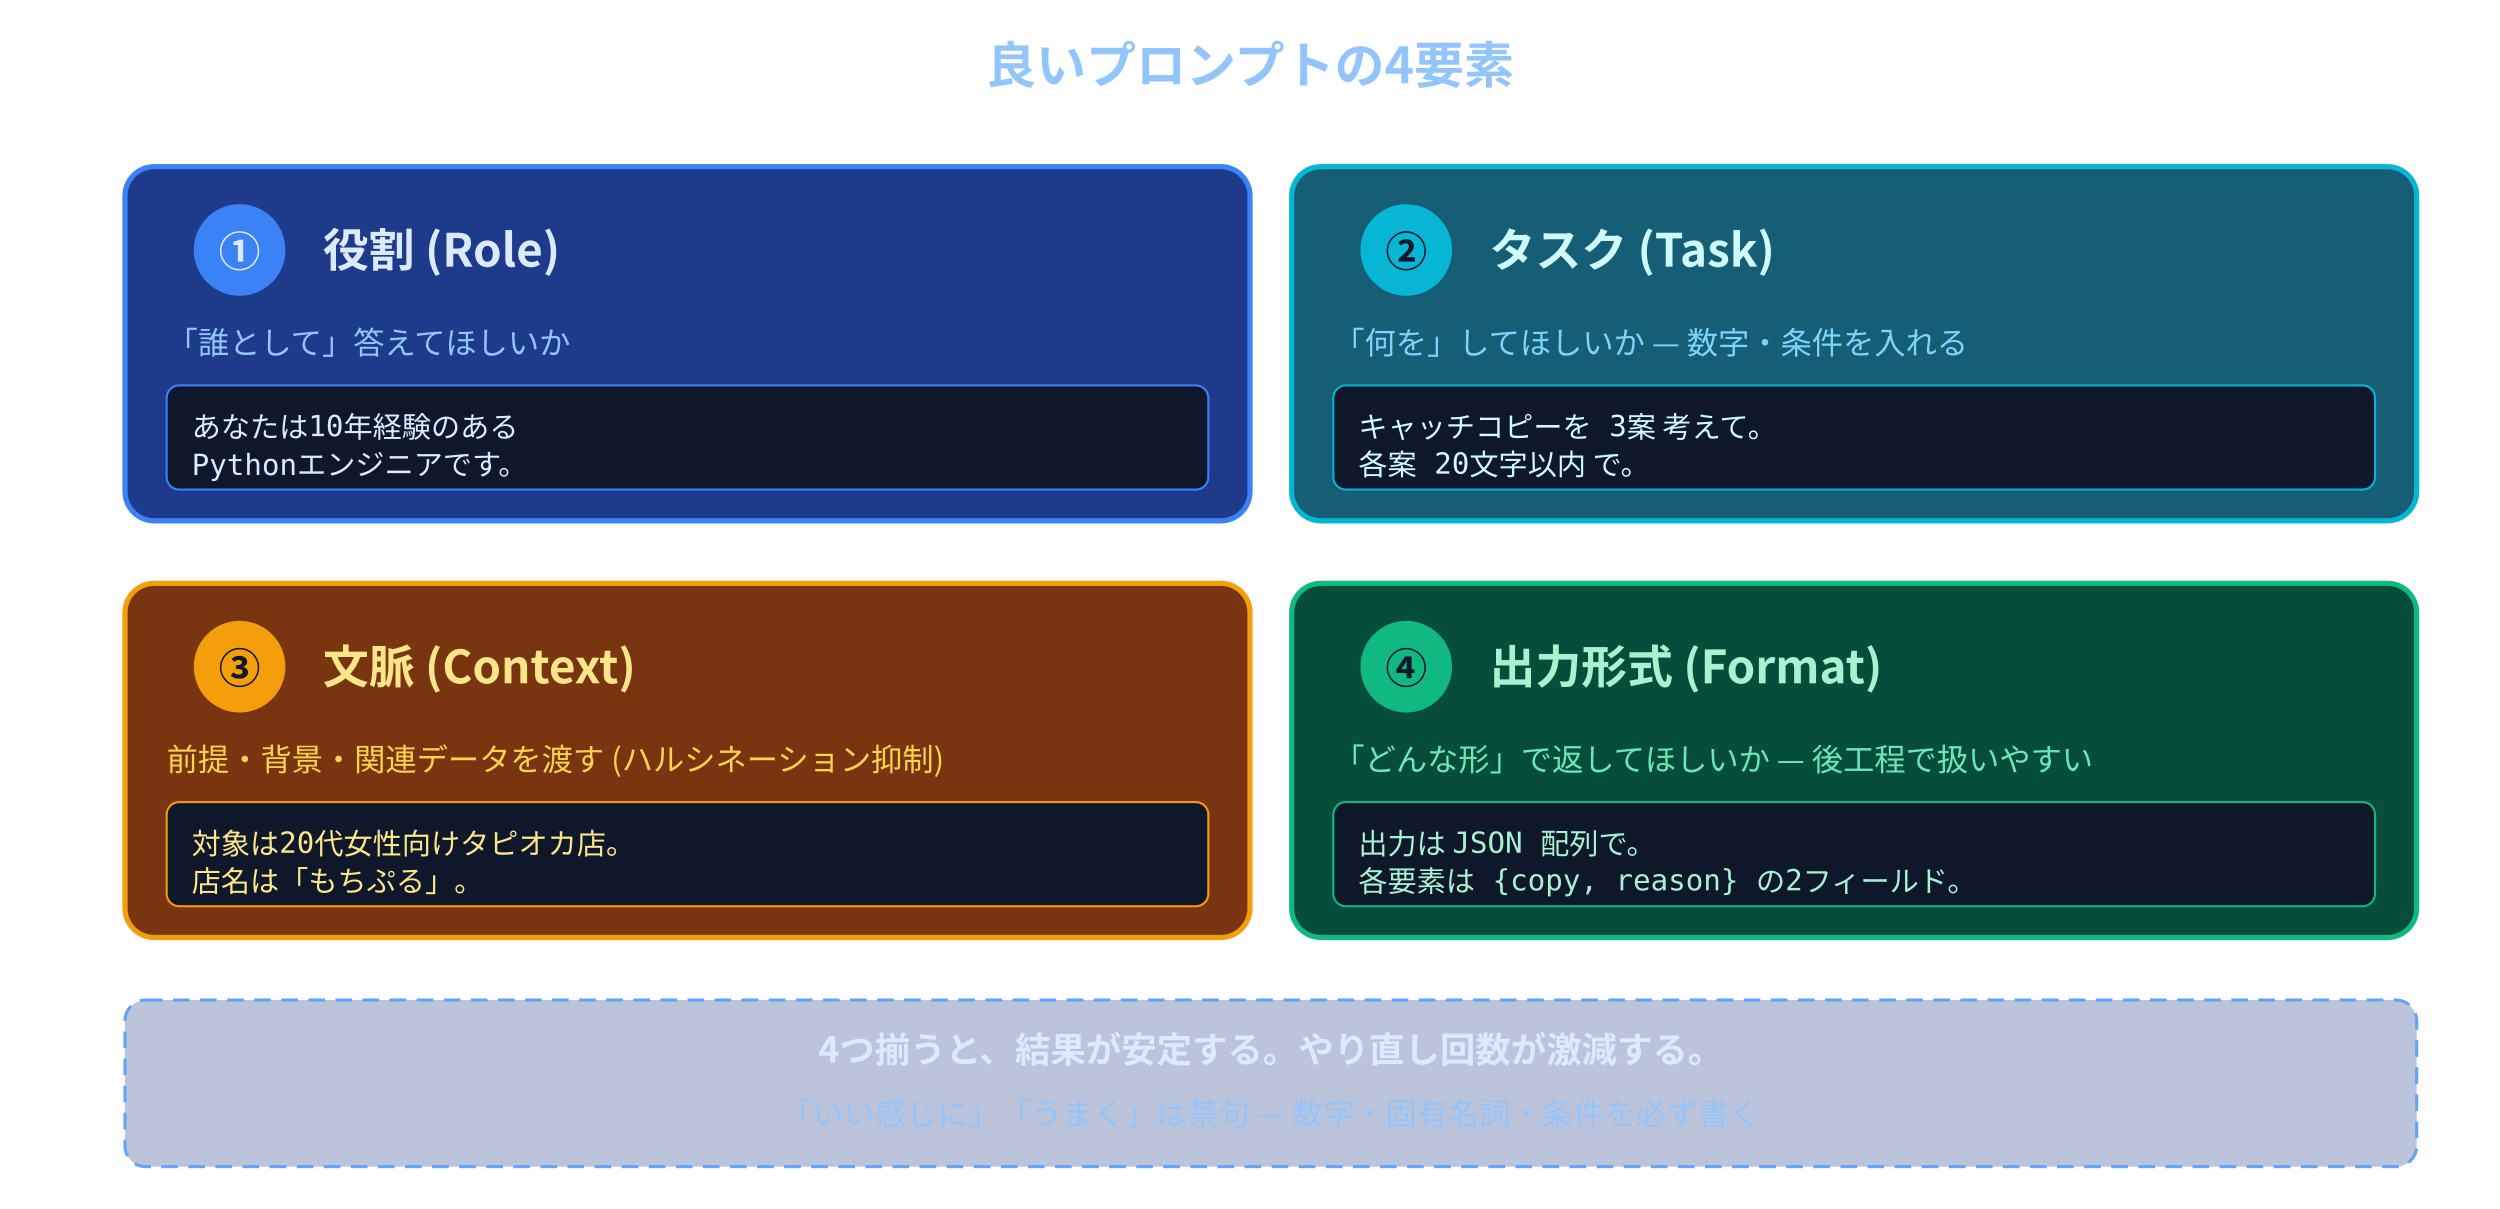
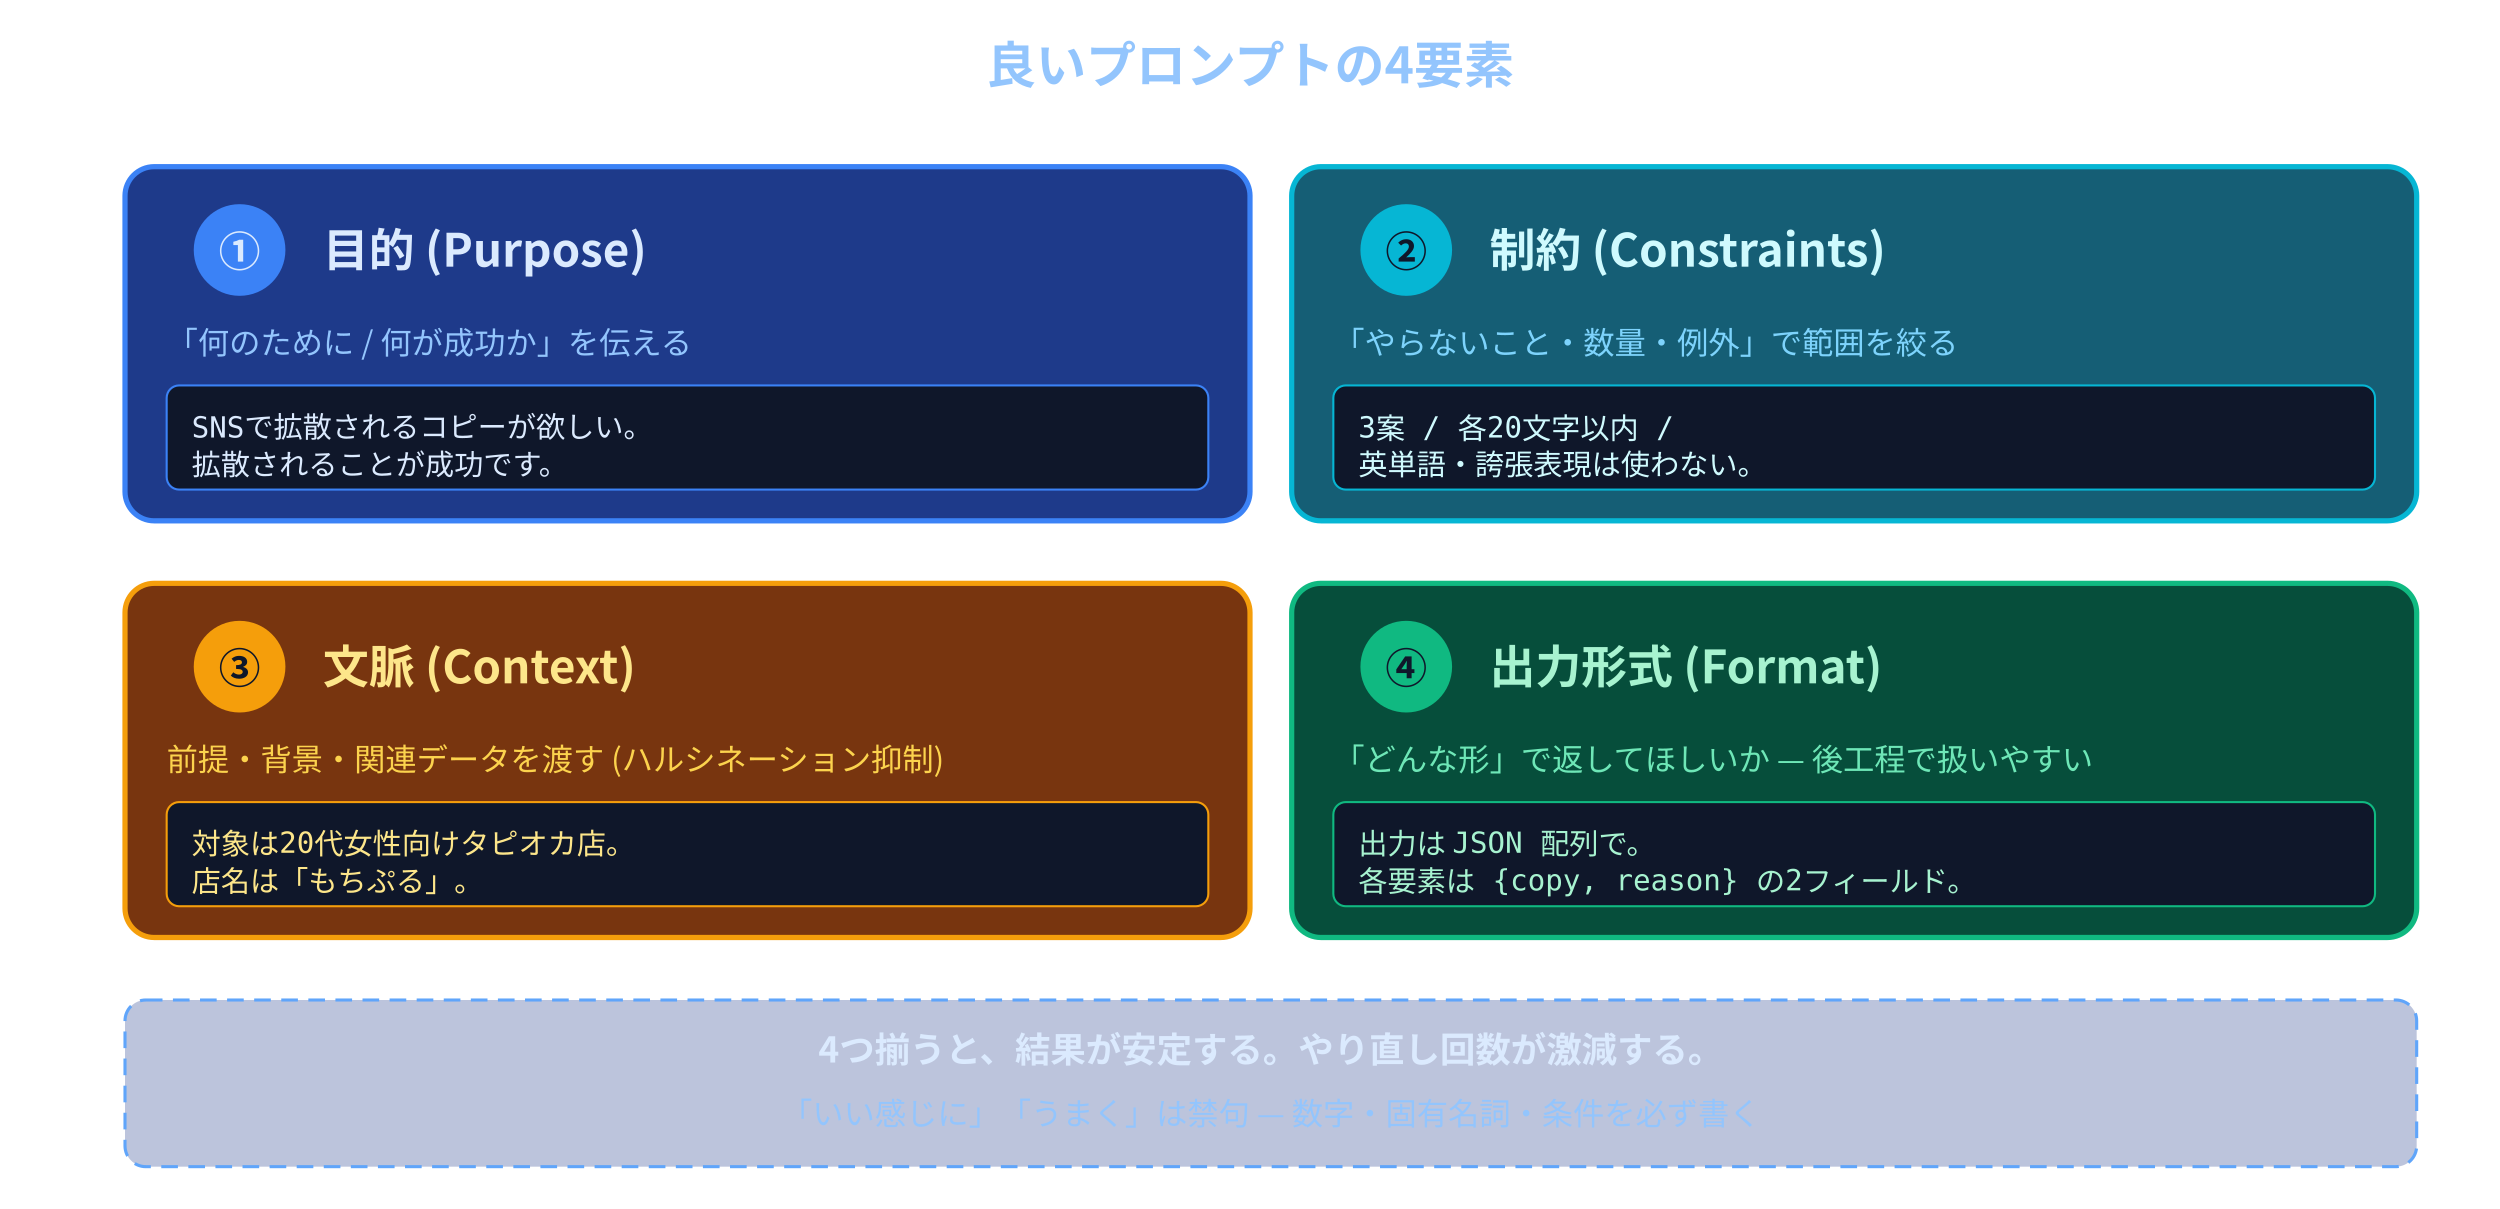
<svg xmlns="http://www.w3.org/2000/svg" viewBox="0 0 1200 580" font-family="'Hiragino Sans', 'Yu Gothic', 'Meiryo', 'Noto Sans CJK JP', sans-serif">
  <defs>
    <marker id="arrow-blue" viewBox="0 0 10 10" refX="9" refY="5" markerWidth="8" markerHeight="8" orient="auto-start-reverse">
      <path d="M0,0 L10,5 L0,10 z" fill="#60a5fa" />
    </marker>
    <marker id="arrow-emerald" viewBox="0 0 10 10" refX="9" refY="5" markerWidth="8" markerHeight="8" orient="auto-start-reverse">
      <path d="M0,0 L10,5 L0,10 z" fill="#34d399" />
    </marker>
  </defs>
  <text x="600" y="40" text-anchor="middle" fill="#93c5fd" font-size="24" font-weight="bold">良いプロンプトの4要素</text>
  <rect x="60" y="80" width="540" height="170" rx="14" fill="#1e3a8a" stroke="#3b82f6" stroke-width="2.5" />
  <circle cx="115" cy="120" r="22" fill="#3b82f6" />
  <text x="115" y="128" text-anchor="middle" fill="#dbeafe" font-size="20" font-weight="bold">①</text>
-   <text x="155" y="128" fill="#dbeafe" font-size="22" font-weight="bold">役割 (Role)</text>
-   <text x="80" y="170" fill="#93c5fd" font-size="15">「誰として」答えてほしいか</text>
+   <text x="155" y="128" fill="#dbeafe" font-size="22" font-weight="bold">目的 (Purpose)</text>
+   <text x="80" y="170" fill="#93c5fd" font-size="15">「何のために / 何が成功か」を伝える</text>
  <rect x="80" y="185" width="500" height="50" rx="6" fill="#0f172a" stroke="#3b82f6" stroke-width="1" />
-   <text x="92" y="210" fill="#dbeafe" font-size="14" font-family="monospace">あなたは10年経験のある</text>
-   <text x="92" y="228" fill="#dbeafe" font-size="14" font-family="monospace">Pythonエンジニアです。</text>
+   <text x="92" y="210" fill="#dbeafe" font-size="14" font-family="monospace">SNSで拡散されるコピーが欲しい。</text>
+   <text x="92" y="228" fill="#dbeafe" font-size="14" font-family="monospace">拡散されることが成功です。</text>
  <rect x="620" y="80" width="540" height="170" rx="14" fill="#155e75" stroke="#06b6d4" stroke-width="2.5" />
  <circle cx="675" cy="120" r="22" fill="#06b6d4" />
  <text x="675" y="128" text-anchor="middle" fill="#0f172a" font-size="20" font-weight="bold">②</text>
-   <text x="715" y="128" fill="#cffafe" font-size="22" font-weight="bold">タスク (Task)</text>
-   <text x="640" y="170" fill="#7dd3fc" font-size="15">「何を」してほしいか — 数字・条件を入れる</text>
+   <text x="715" y="128" fill="#cffafe" font-size="22" font-weight="bold">制約 (Constraints)</text>
+   <text x="640" y="170" fill="#7dd3fc" font-size="15">「やらないこと・数量・例外」で範囲を絞る</text>
  <rect x="640" y="185" width="500" height="50" rx="6" fill="#0f172a" stroke="#06b6d4" stroke-width="1" />
-   <text x="652" y="210" fill="#cffafe" font-size="14" font-family="monospace">キャッチコピーを 3案 考えて。</text>
-   <text x="652" y="228" fill="#cffafe" font-size="14" font-family="monospace">各案 20文字以内 で。</text>
+   <text x="652" y="210" fill="#cffafe" font-size="14" font-family="monospace">3案 / 各20文字以内 /</text>
+   <text x="652" y="228" fill="#cffafe" font-size="14" font-family="monospace">英単語・誇張表現は使わない。</text>
  <rect x="60" y="280" width="540" height="170" rx="14" fill="#78350f" stroke="#f59e0b" stroke-width="2.5" />
  <circle cx="115" cy="320" r="22" fill="#f59e0b" />
  <text x="115" y="328" text-anchor="middle" fill="#0f172a" font-size="20" font-weight="bold">③</text>
  <text x="155" y="328" fill="#fde68a" font-size="22" font-weight="bold">文脈 (Context)</text>
  <text x="80" y="370" fill="#fcd34d" font-size="15">前提・背景・関連データを渡す (ハルシネーション抑制)</text>
  <rect x="80" y="385" width="500" height="50" rx="6" fill="#0f172a" stroke="#f59e0b" stroke-width="1" />
  <text x="92" y="410" fill="#fde68a" font-size="14" font-family="monospace">対象は20代女性向けタピオカ店。</text>
  <text x="92" y="428" fill="#fde68a" font-size="14" font-family="monospace">店名は「もちぷる」。</text>
  <rect x="620" y="280" width="540" height="170" rx="14" fill="#064e3b" stroke="#10b981" stroke-width="2.5" />
  <circle cx="675" cy="320" r="22" fill="#10b981" />
  <text x="675" y="328" text-anchor="middle" fill="#0f172a" font-size="20" font-weight="bold">④</text>
  <text x="715" y="328" fill="#a7f3d0" font-size="22" font-weight="bold">出力形式 (Format)</text>
  <text x="640" y="370" fill="#6ee7b7" font-size="15">「どんな形」で返してほしいか — 後工程で扱いやすい</text>
  <rect x="640" y="385" width="500" height="50" rx="6" fill="#0f172a" stroke="#10b981" stroke-width="1" />
  <text x="652" y="410" fill="#a7f3d0" font-size="14" font-family="monospace">出力は JSON 配列で。</text>
  <text x="652" y="428" fill="#a7f3d0" font-size="14" font-family="monospace">各要素は {copy, reason} の2フィールド。</text>
  <rect x="60" y="480" width="1100" height="80" rx="10" fill="#1e3a8a" fill-opacity="0.3" stroke="#60a5fa" stroke-width="1.5" stroke-dasharray="8 5" />
  <text x="610" y="510" text-anchor="middle" fill="#dbeafe" font-size="17" font-weight="bold">4つ揃うと、結果が安定する。やり直し回数が激減する。</text>
  <text x="610" y="540" text-anchor="middle" fill="#93c5fd" font-size="15">「いい感じに」「うまく」は禁句 — 数字・固有名詞・条件を必ず書く</text>
</svg>
